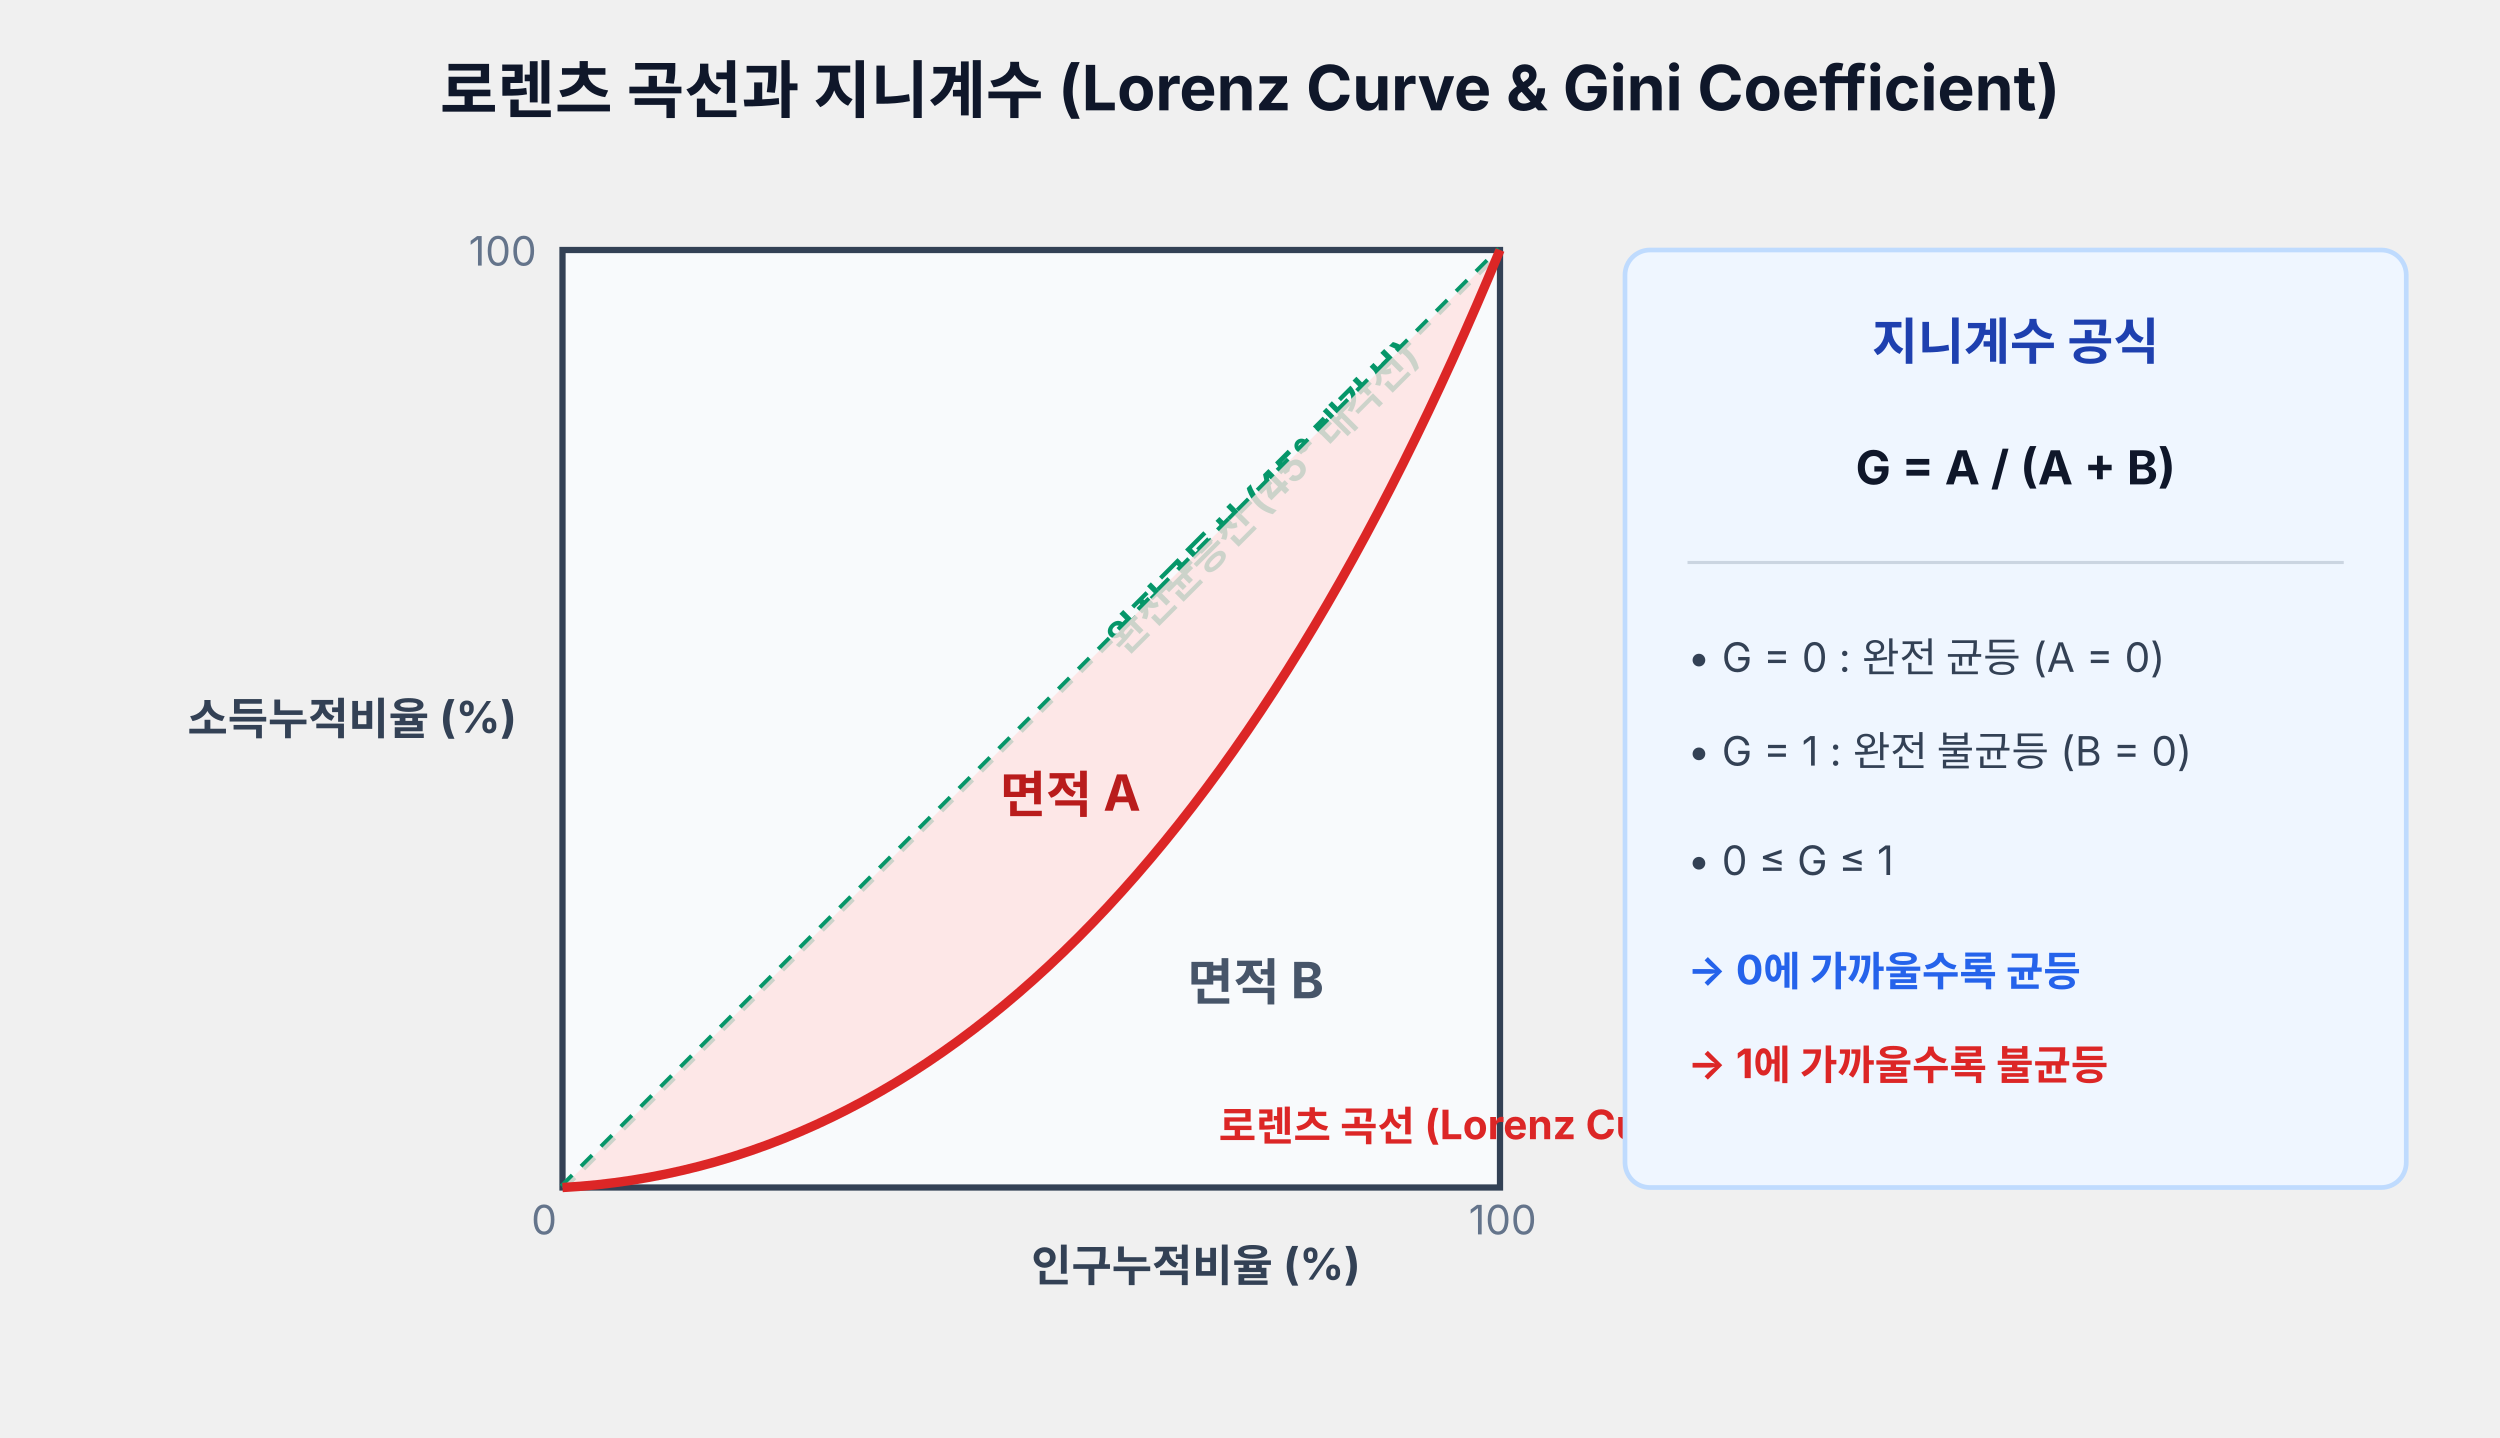
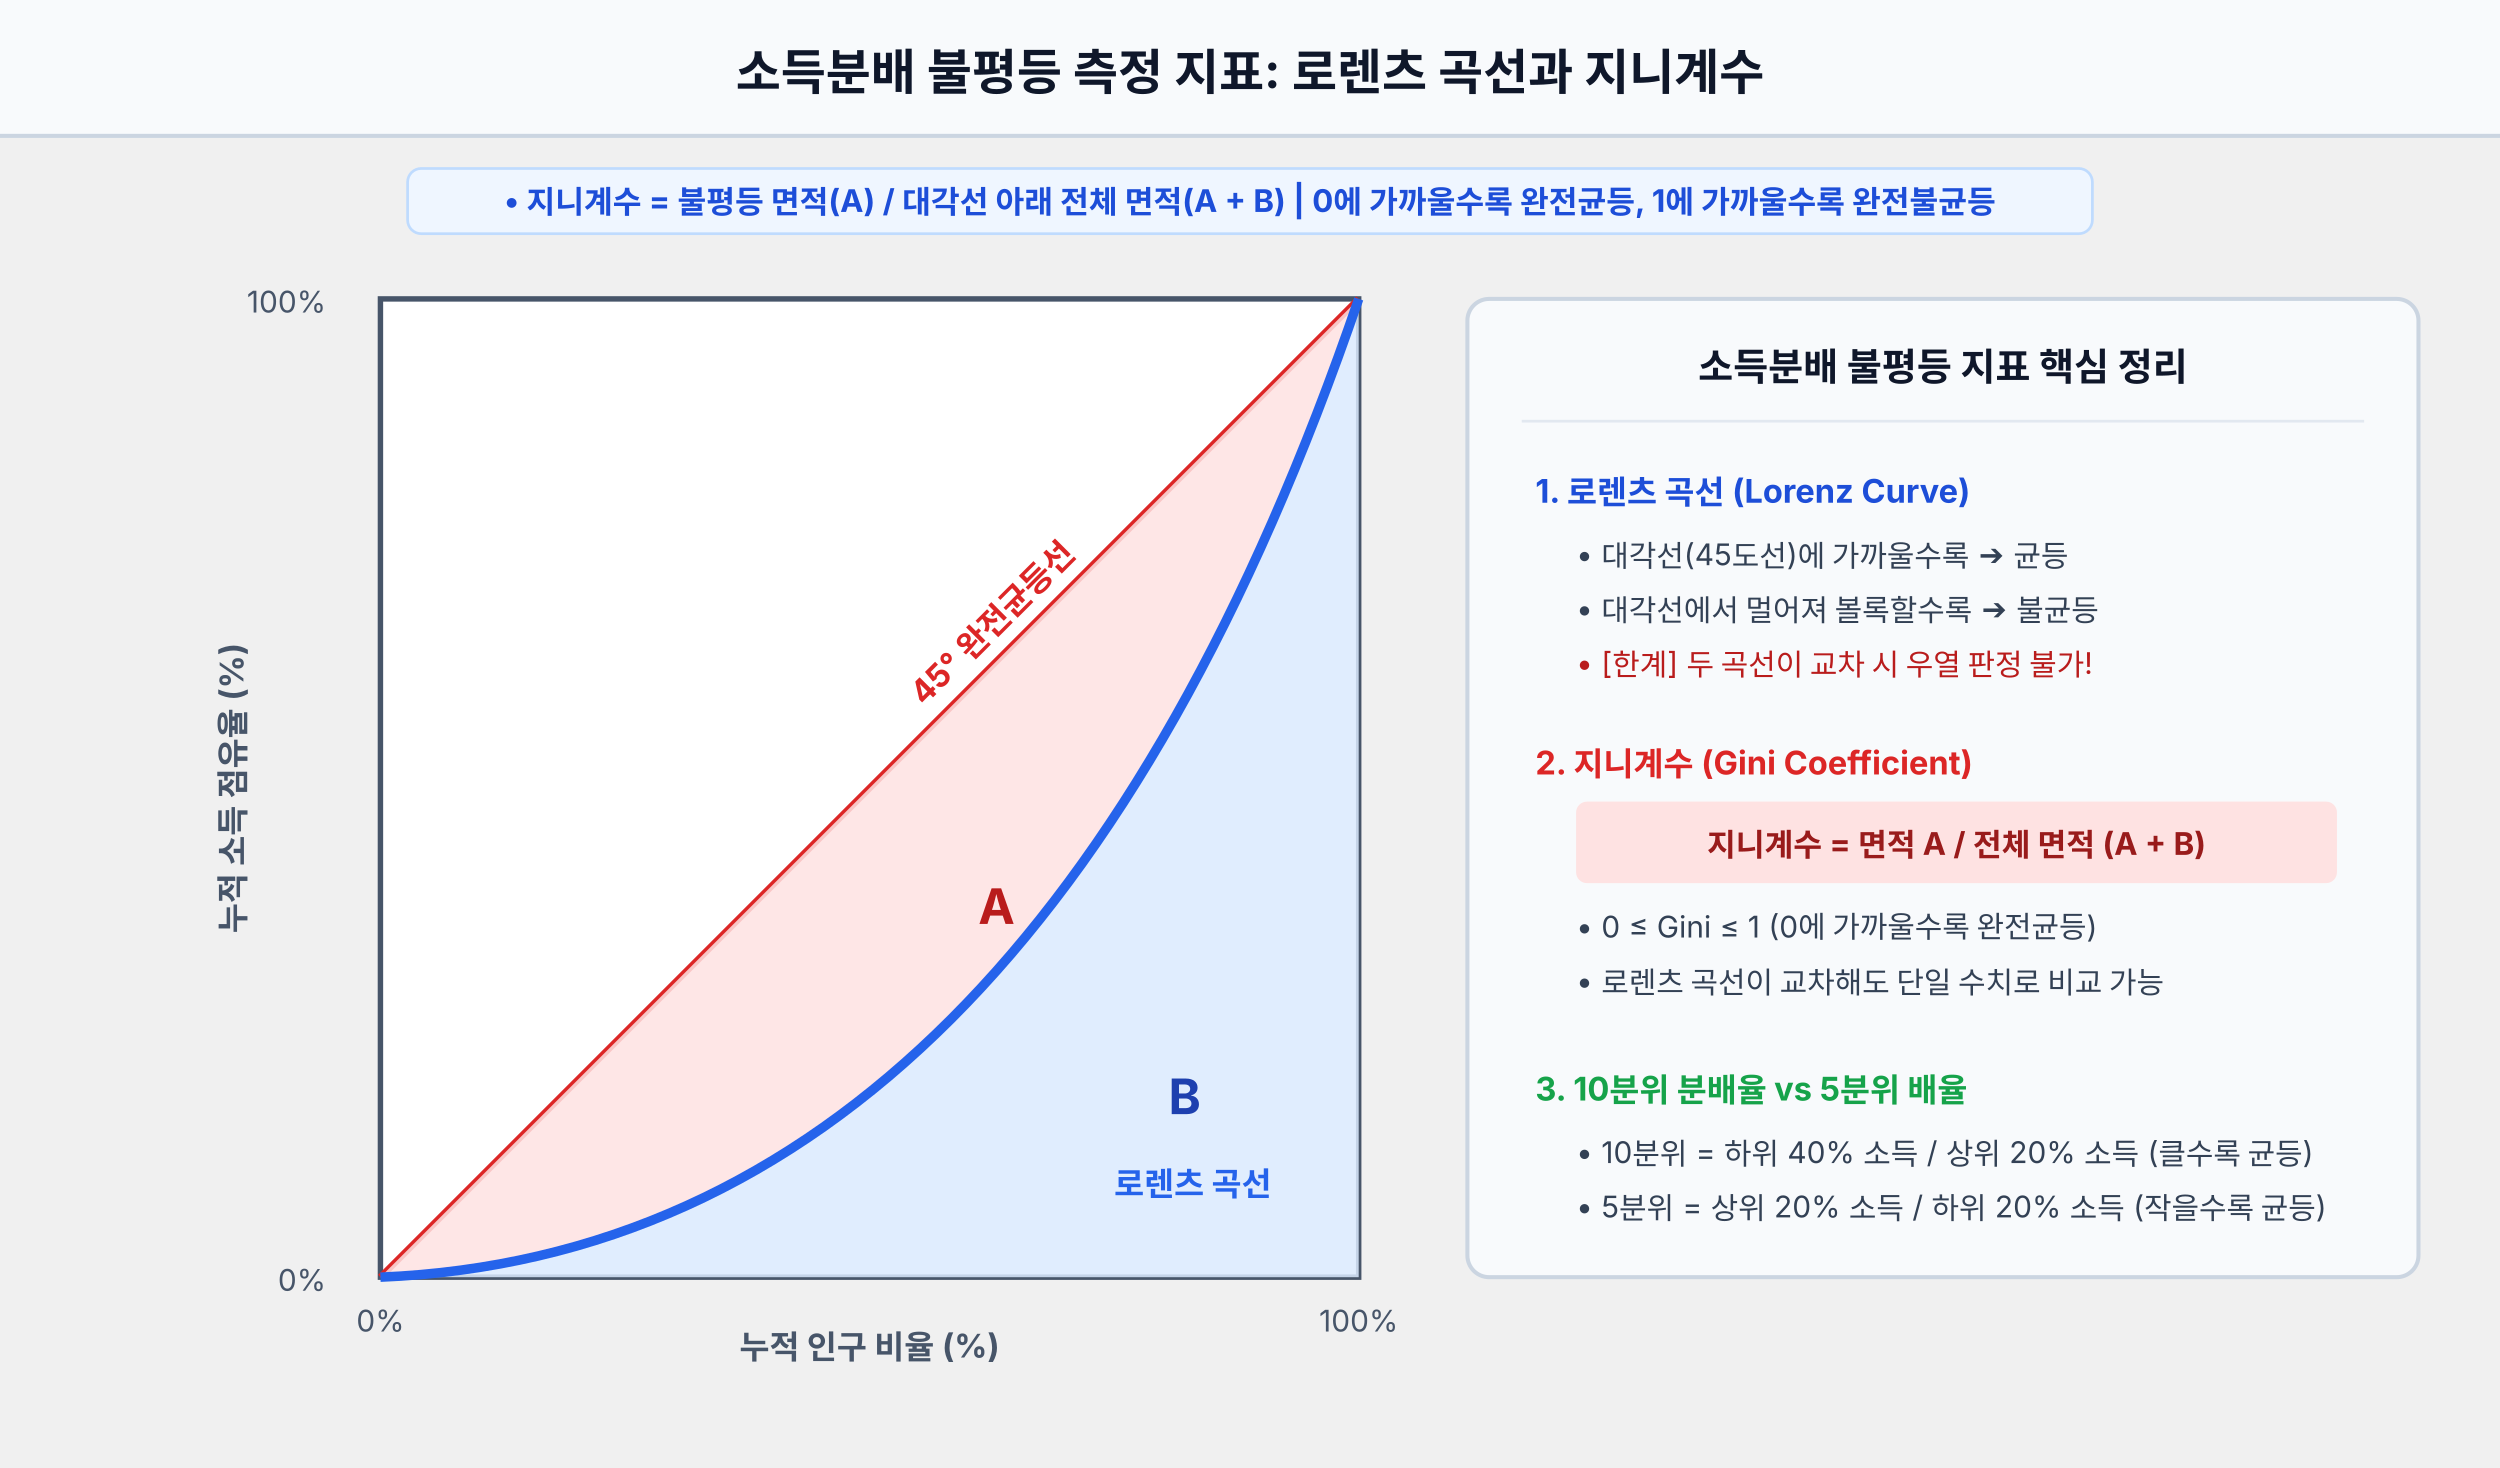
- <svg xmlns="http://www.w3.org/2000/svg" viewBox="0 0 800 460" width="100%" height="100%" style="background:#ffffff; font-family:'Pretendard', -apple-system, sans-serif;">
-   <text x="400" y="36" font-size="20" font-weight="bold" text-anchor="middle" fill="#0f172a">로렌츠 곡선과 지니계수 (Lorenz Curve &amp; Gini Coefficient)</text>
-   <rect x="180" y="80" width="300" height="300" fill="#f8fafc" stroke="#334155" stroke-width="2" />
-   <text x="330" y="410" font-size="14" font-weight="bold" fill="#334155">인구누적비율 (%)</text>
-   <text x="60" y="235" font-size="14" font-weight="bold" fill="#334155">소득누적비율 (%)</text>
-   <text x="170" y="395" font-size="13" fill="#64748b">0</text>
-   <text x="470" y="395" font-size="13" fill="#64748b">100</text>
-   <text x="150" y="85" font-size="13" fill="#64748b">100</text>
-   <line x1="180" y1="380" x2="480" y2="80" stroke="#059669" stroke-width="2.5" stroke-dasharray="5,4" />
-   <text x="360" y="210" font-size="13" font-weight="bold" fill="#059669" transform="rotate(-45 360,210)">완전균등선 (45° 대각선)</text>
-   <path d="M 180 380 Q 360 370 480 80 L 180 380 Z" fill="#fee2e2" fill-opacity="0.8" />
-   <path d="M 180 380 Q 360 370 480 80" fill="none" stroke="#dc2626" stroke-width="3" />
-   <text x="390" y="365" font-size="13" font-weight="bold" fill="#dc2626">로렌츠 곡선 (Lorenz Curve)</text>
-   <text x="320" y="260" font-size="16" font-weight="bold" fill="#b91c1c">면적 A</text>
-   <text x="380" y="320" font-size="16" font-weight="bold" fill="#475569">면적 B</text>
-   <rect x="520" y="80" width="250" height="300" rx="8" fill="#eff6ff" stroke="#bfdbfe" stroke-width="1.5" />
-   <text x="645" y="115" font-size="16" font-weight="bold" text-anchor="middle" fill="#1e40af">지니계수 공식</text>
-   <text x="645" y="155" font-size="15" font-weight="bold" text-anchor="middle" fill="#0f172a">G = A / (A + B)</text>
-   <line x1="540" y1="180" x2="750" y2="180" stroke="#cbd5e1" stroke-width="1" />
-   <text x="540" y="215" font-size="13" fill="#334155">• G = 0 : 완전 균등 (A = 0)</text>
-   <text x="540" y="245" font-size="13" fill="#334155">• G = 1 : 완전 불균등 (B = 0)</text>
-   <text x="540" y="280" font-size="13" fill="#334155">• 0 ≤ G ≤ 1</text>
-   <text x="540" y="315" font-size="13" font-weight="bold" fill="#2563eb">→ 0에 가까울수록 균등</text>
-   <text x="540" y="345" font-size="13" font-weight="bold" fill="#dc2626">→ 1에 가까울수록 불균등</text>
+ <svg xmlns="http://www.w3.org/2000/svg" viewBox="0 0 920 540" width="100%" height="100%" style="background:#ffffff; font-family:'Pretendard', -apple-system, BlinkMacSystemFont, sans-serif;">
+   <rect x="0" y="0" width="920" height="50" fill="#f8fafc" />
+   <text x="460" y="33" font-size="18" font-weight="bold" text-anchor="middle" fill="#0f172a">소득분배 불평등 측정 지표: 로렌츠 곡선과 지니계수</text>
+   <line x1="0" y1="50" x2="920" y2="50" stroke="#cbd5e1" stroke-width="1.5" />
+   <rect x="150" y="62" width="620" height="24" rx="5" fill="#eff6ff" stroke="#bfdbfe" stroke-width="1" />
+   <text x="460" y="78" font-size="11.5" font-weight="bold" text-anchor="middle" fill="#1d4ed8">• 지니계수 = 불평등 면적(A) / 대각선 아래 전체 면적(A + B) | 0에 가까울수록 완전균등, 1에 가까울수록 완전불균등</text>
+   <rect x="140" y="110" width="360" height="360" fill="#ffffff" stroke="#475569" stroke-width="2" />
+   <text x="320" y="500" font-size="12" font-weight="bold" fill="#475569" text-anchor="middle">누적 인구 비율 (%)</text>
+   <text x="140" y="490" font-size="11" fill="#475569" text-anchor="middle">0%</text>
+   <text x="500" y="490" font-size="11" fill="#475569" text-anchor="middle">100%</text>
+   <text x="90" y="290" font-size="12" font-weight="bold" fill="#475569" transform="rotate(-90 90 290)" text-anchor="middle">누적 소득 점유율 (%)</text>
+   <text x="120" y="475" font-size="11" fill="#475569" text-anchor="end">0%</text>
+   <text x="120" y="115" font-size="11" fill="#475569" text-anchor="end">100%</text>
+   <line x1="140" y1="470" x2="500" y2="110" stroke="#dc2626" stroke-width="2.5" />
+   <text x="340" y="260" font-size="12" font-weight="bold" fill="#dc2626" transform="rotate(-45 340 260)">45° 완전균등선</text>
+   <path d="M 140 470 Q 380 460, 500 110 L 500 470 Z" fill="#dbeafe" fill-opacity="0.85" />
+   <text x="430" y="410" font-size="18" font-weight="bold" fill="#1e40af">B</text>
+   <path d="M 140 470 L 500 110 Q 380 460, 140 470 Z" fill="#fee2e2" fill-opacity="0.85" />
+   <text x="360" y="340" font-size="18" font-weight="bold" fill="#b91c1c">A</text>
+   <path d="M 140 470 Q 380 460, 500 110" fill="none" stroke="#2563eb" stroke-width="3.5" />
+   <text x="410" y="440" font-size="12" font-weight="bold" fill="#2563eb">로렌츠 곡선</text>
+   <rect x="540" y="110" width="350" height="360" rx="8" fill="#f8fafc" stroke="#cbd5e1" stroke-width="1.5" />
+   <text x="715" y="140" font-size="14" font-weight="bold" text-anchor="middle" fill="#0f172a">소득분배 불평등 지표 핵심 정리</text>
+   <line x1="560" y1="155" x2="870" y2="155" stroke="#e2e8f0" stroke-width="1" />
+   <text x="565" y="185" font-size="12" font-weight="bold" fill="#1d4ed8">1. 로렌츠 곡선 (Lorenz Curve)</text>
+   <text x="580" y="208" font-size="11" fill="#334155">• 대각선(45도선)에 가까울수록 ➔ 균등</text>
+   <text x="580" y="228" font-size="11" fill="#334155">• 대각선에서 멀어져 볼록할수록 ➔ 불균등</text>
+   <text x="580" y="248" font-size="11" fill="#b91c1c">• [한계] 두 곡선이 교차 시 우열 판정 불가!</text>
+   <text x="565" y="285" font-size="12" font-weight="bold" fill="#dc2626">2. 지니계수 (Gini Coefficient)</text>
+   <rect x="580" y="295" width="280" height="30" rx="4" fill="#fee2e2" />
+   <text x="720" y="315" font-size="11.5" font-weight="bold" text-anchor="middle" fill="#991b1b">지니계수 = 면적 A / 전체 면적 (A + B)</text>
+   <text x="580" y="345" font-size="11" fill="#334155">• 0 ≤ Gini ≤ 1 (0에 가까울수록 완전균등)</text>
+   <text x="580" y="365" font-size="11" fill="#334155">• 로렌츠 곡선이 교차해도 단일 수치로 비교 가능</text>
+   <text x="565" y="405" font-size="12" font-weight="bold" fill="#16a34a">3. 10분위 분배율 vs 5분위 배율</text>
+   <text x="580" y="428" font-size="11" fill="#334155">• 10분위 = 하위 40% 소득 / 상위 20% 소득 (클수록 균등)</text>
+   <text x="580" y="448" font-size="11" fill="#334155">• 5분위 = 상위 20% 소득 / 하위 20% 소득 (작을수록 균등)</text>
</svg>
